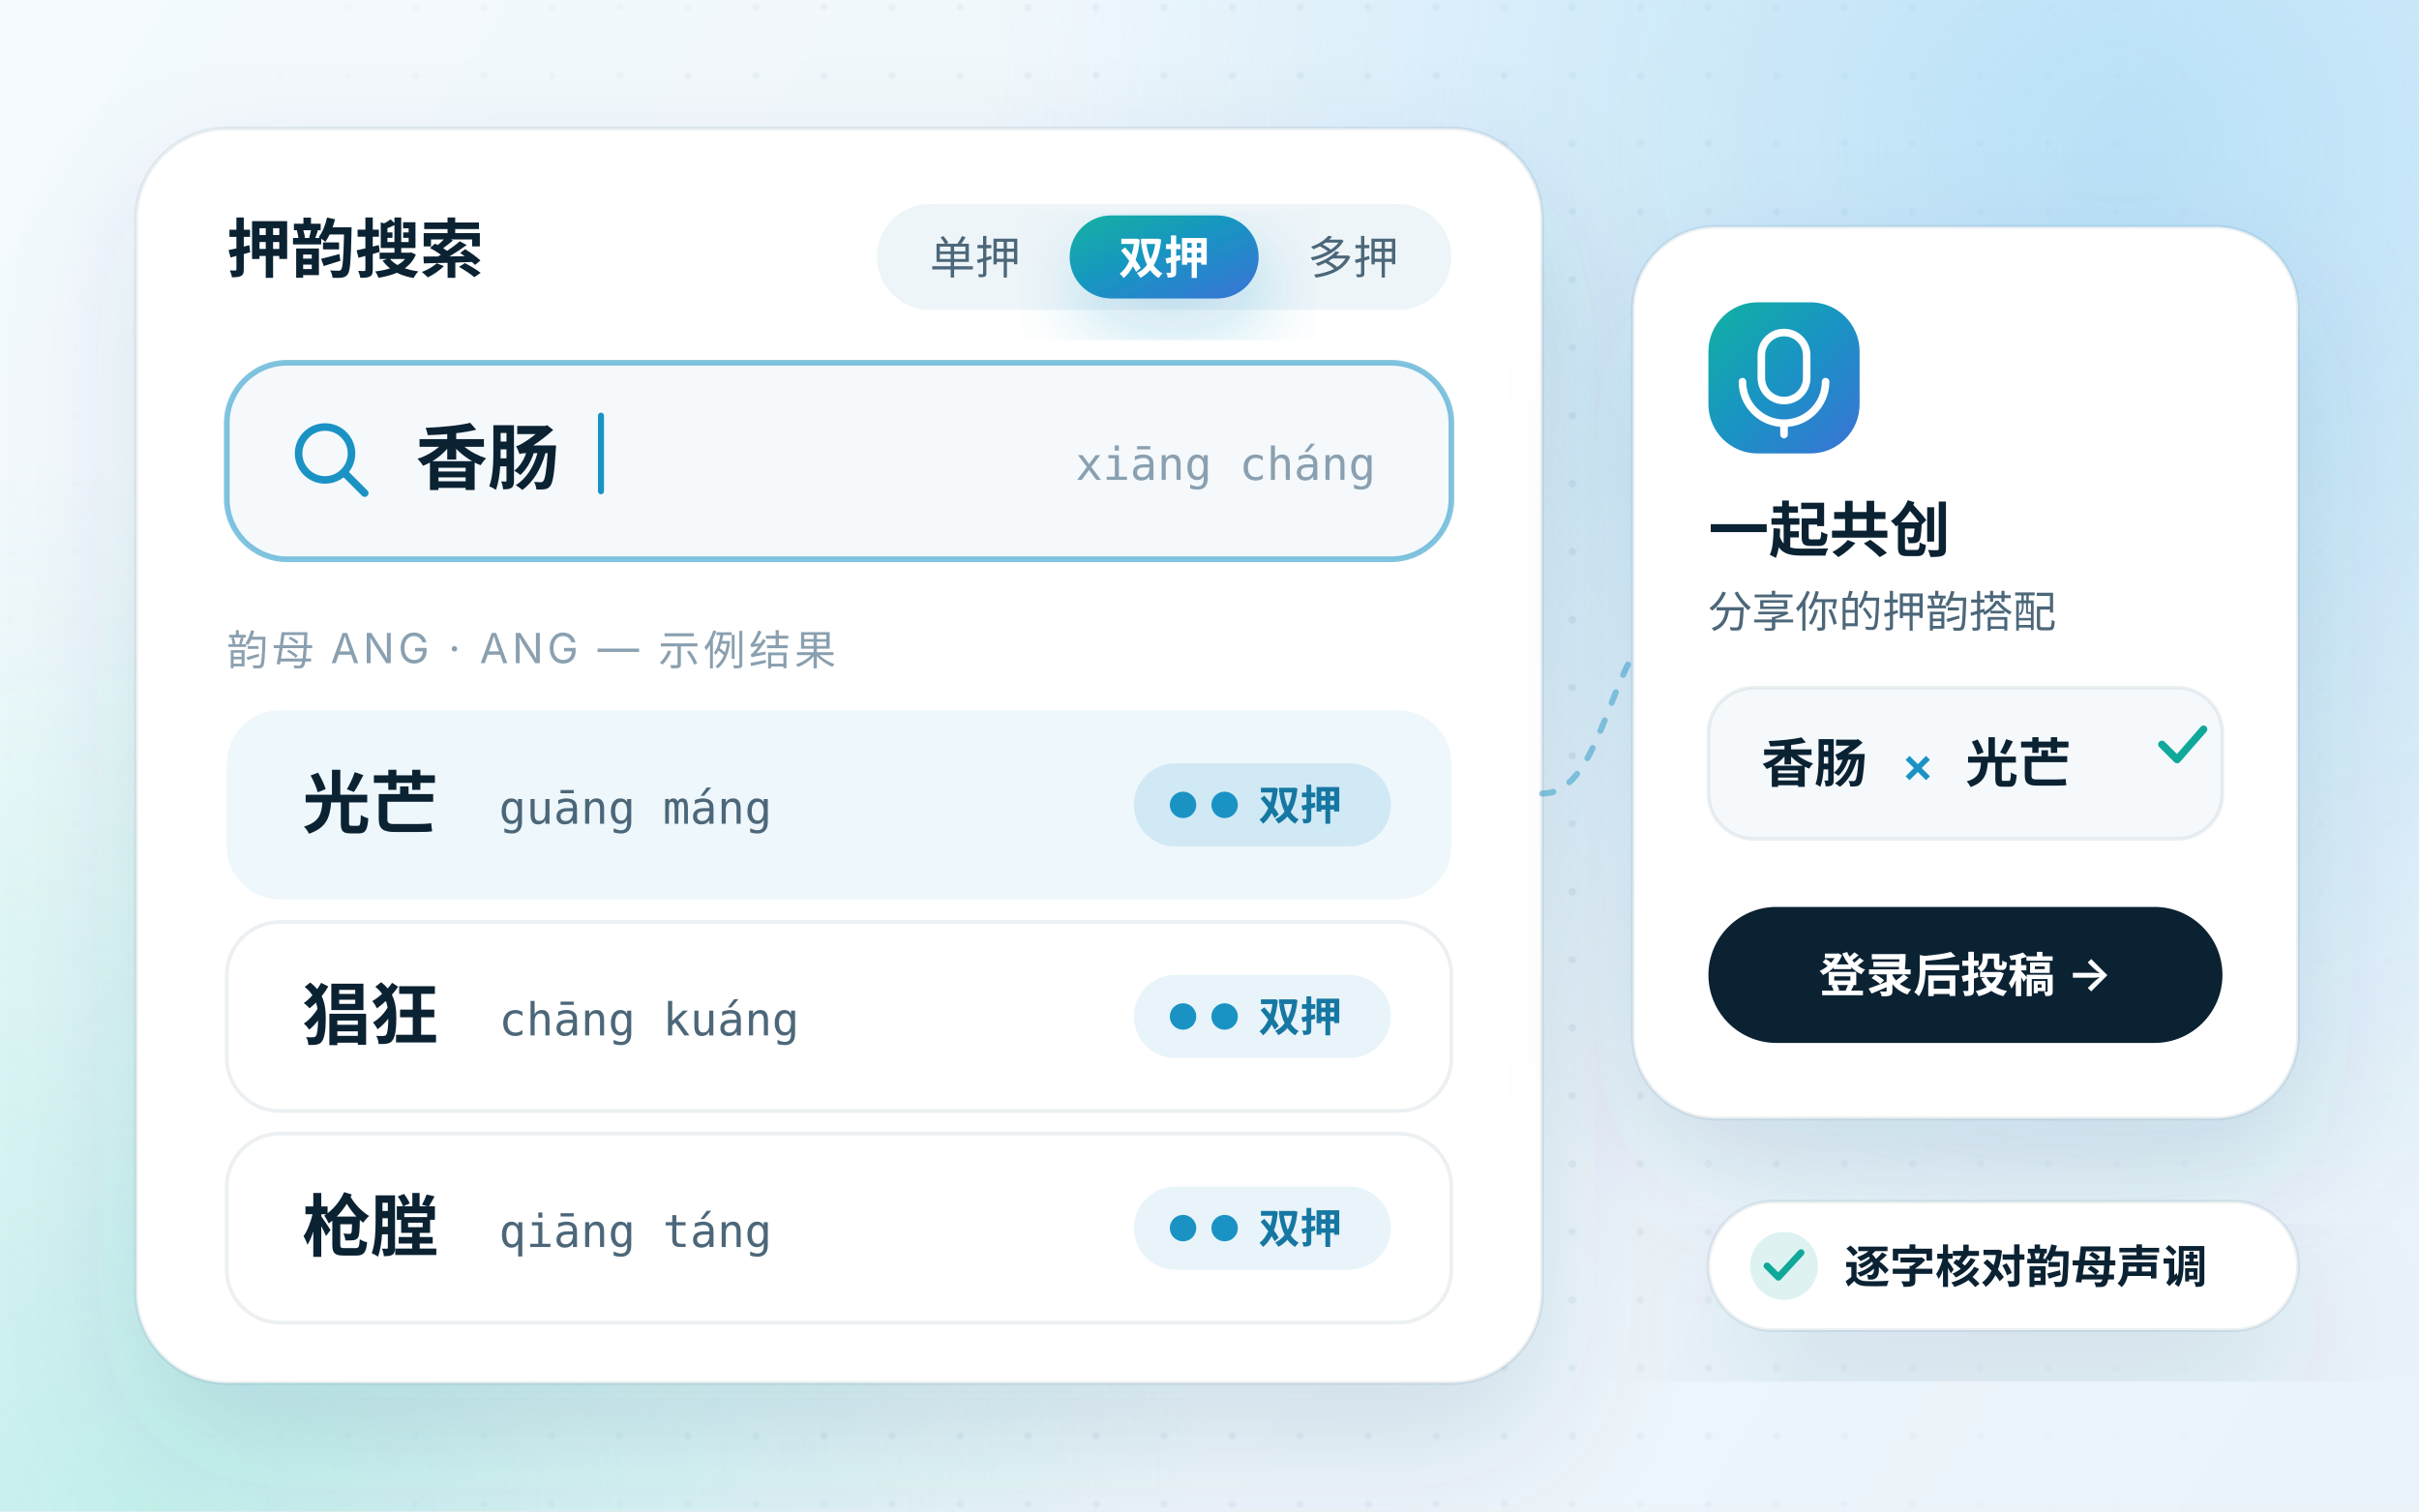
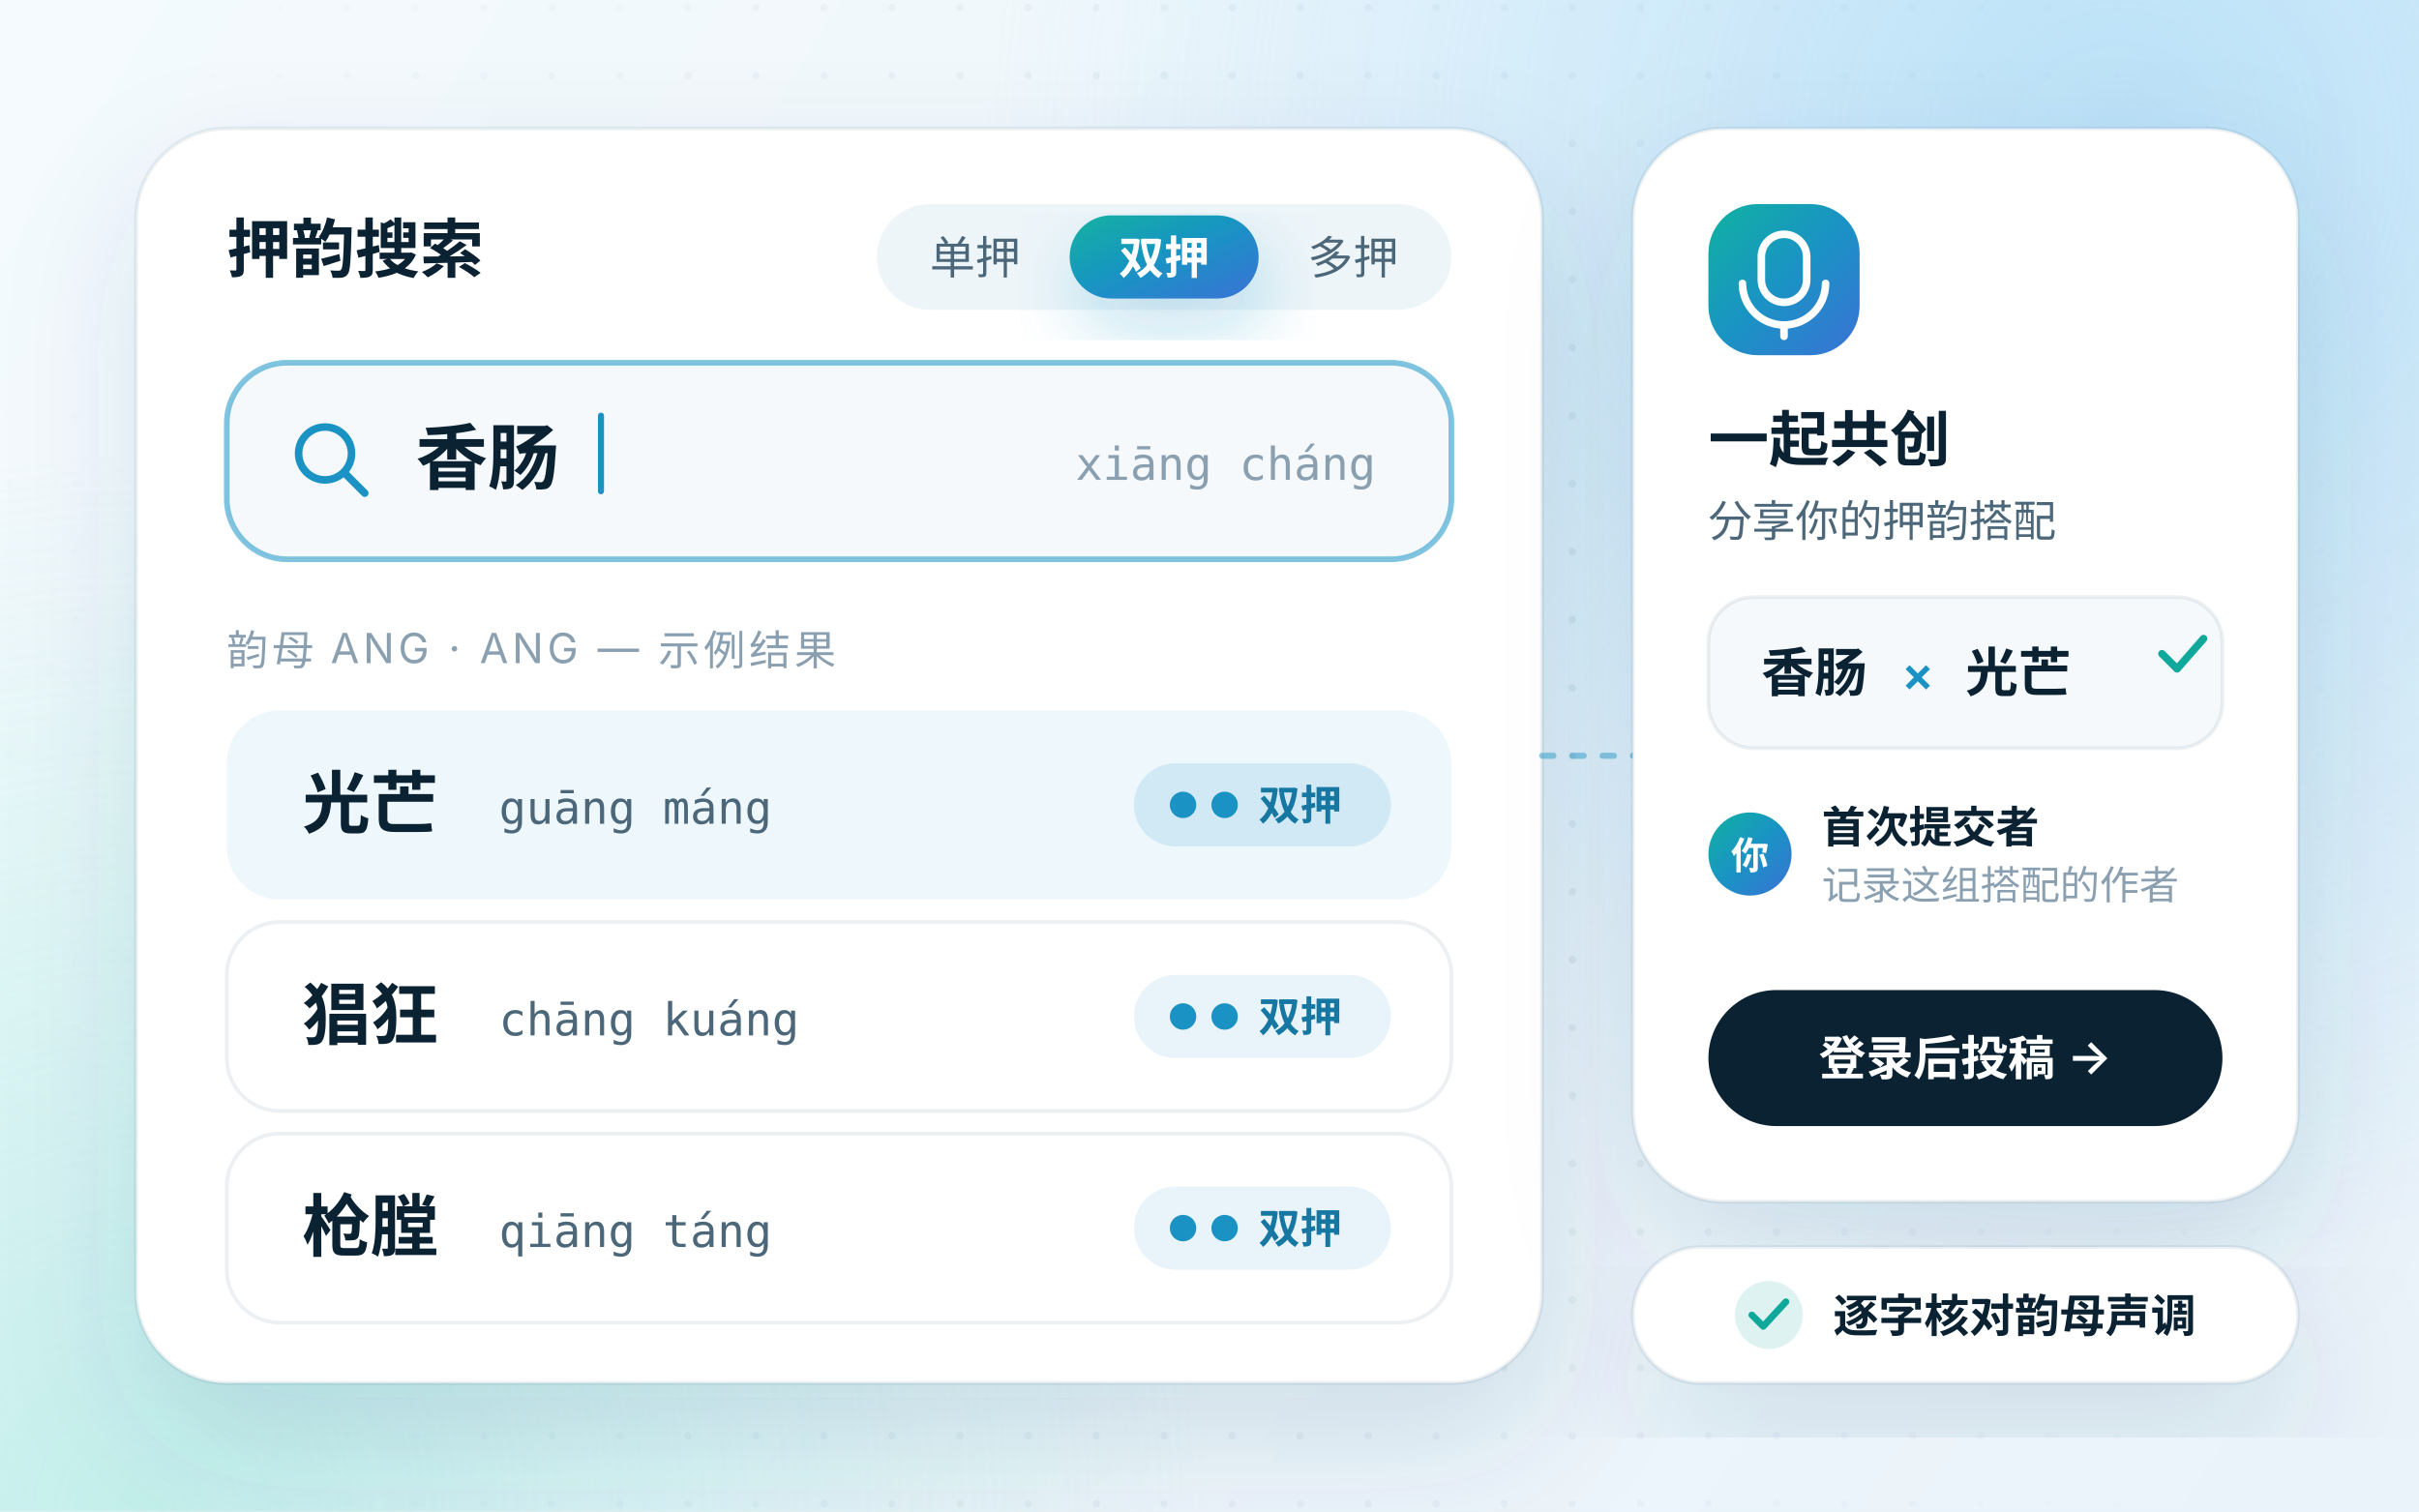
<svg xmlns="http://www.w3.org/2000/svg" viewBox="0 0 640 400" fill="none">
  <defs>
    <linearGradient id="bg" x1="0" y1="0" x2="640" y2="400" gradientUnits="userSpaceOnUse">
      <stop stop-color="#f4fafd" />
      <stop offset="1" stop-color="#eaf3fa" />
    </linearGradient>
    <radialGradient id="glowA" cx="560" cy="40" r="300" gradientUnits="userSpaceOnUse">
      <stop stop-color="#8fd0f4" stop-opacity=".55" />
      <stop offset="1" stop-color="#8fd0f4" stop-opacity="0" />
    </radialGradient>
    <radialGradient id="glowB" cx="40" cy="400" r="280" gradientUnits="userSpaceOnUse">
      <stop stop-color="#7fe2d3" stop-opacity=".4" />
      <stop offset="1" stop-color="#7fe2d3" stop-opacity="0" />
    </radialGradient>
    <linearGradient id="brand" x1="0" y1="0" x2="1" y2="1">
      <stop stop-color="#10b2a1" />
      <stop offset=".5" stop-color="#1a93c4" />
      <stop offset="1" stop-color="#3a72d6" />
    </linearGradient>
    <pattern id="dots" width="18" height="18" patternUnits="userSpaceOnUse">
      <circle cx="2" cy="2" r="1" fill="#10425f" fill-opacity=".1" />
    </pattern>
    <radialGradient id="fade" cx="320" cy="200" r="340" gradientUnits="userSpaceOnUse">
      <stop stop-color="#fff" />
      <stop offset="1" stop-color="#fff" stop-opacity="0" />
    </radialGradient>
    <mask id="dotMask">
      <rect width="640" height="400" fill="url(#fade)" />
    </mask>
    <filter id="shadow" x="-30%" y="-30%" width="160%" height="170%">
      <feDropShadow dy="1" stdDeviation="1.2" flood-color="#0f3247" flood-opacity=".06" />
      <feDropShadow dy="16" stdDeviation="18" flood-color="#14506f" flood-opacity=".13" />
    </filter>
    <filter id="lift" x="-30%" y="-40%" width="160%" height="190%">
      <feDropShadow dy="8" stdDeviation="10" flood-color="#1a93c4" flood-opacity=".28" />
    </filter>
  </defs>
  <rect width="640" height="400" fill="url(#bg)" />
  <rect width="640" height="400" fill="url(#glowA)" />
  <rect width="640" height="400" fill="url(#glowB)" />
  <rect width="640" height="400" fill="url(#dots)" mask="url(#dotMask)" />
  <g font-family="Inter,-apple-system,PingFang SC,Microsoft YaHei,sans-serif" stroke-linecap="round" stroke-linejoin="round">
    <rect x="36" y="34" width="372" height="332" rx="24" fill="#fff" stroke="#10425f" stroke-opacity=".08" filter="url(#shadow)" />
    <text x="60" y="72" fill="#0b2233" font-size="17" font-weight="650">押韵搜索</text>
    <rect x="232" y="54" width="152" height="28" rx="14" fill="#eef5f9" />
    <rect x="283" y="57" width="50" height="22" rx="11" fill="url(#brand)" filter="url(#lift)" />
    <text x="258" y="72.5" fill="#4c6779" font-size="12" text-anchor="middle">单押</text>
    <text x="308" y="72.5" fill="#fff" font-size="12" font-weight="600" text-anchor="middle">双押</text>
    <text x="358" y="72.5" fill="#4c6779" font-size="12" text-anchor="middle">多押</text>
    <rect x="60" y="96" width="324" height="52" rx="16" fill="#f5f9fc" stroke="#1a93c4" stroke-opacity=".55" stroke-width="1.5" />
    <circle cx="86" cy="120" r="7" stroke="#1a93c4" stroke-width="2" />
    <path d="m91.5 125.5 5 5" stroke="#1a93c4" stroke-width="2" />
    <text x="110" y="128" fill="#0b2233" font-size="19" font-weight="600">香肠</text>
    <path d="M159 110v20" stroke="#1a93c4" stroke-width="1.6" />
    <text x="364" y="127" fill="#8aa0b0" font-size="12" font-family="JetBrains Mono,SF Mono,Menlo,monospace" text-anchor="end">xiāng cháng</text>
    <text x="60" y="176" fill="#8aa0b0" font-size="11" letter-spacing="1">韵母 ANG · ANG  —  示例结果</text>
    <g>
      <rect x="60" y="188" width="324" height="50" rx="14" fill="#eef7fb" />
      <text x="80" y="219" fill="#0b2233" font-size="18" font-weight="650">光芒</text>
      <text x="132" y="218" fill="#4c6779" font-size="12" font-family="JetBrains Mono,SF Mono,Menlo,monospace">guāng máng</text>
      <rect x="300" y="202" width="68" height="22" rx="11" fill="#1a93c4" fill-opacity=".14" />
      <circle cx="313" cy="213" r="3.5" fill="#1a93c4" />
      <circle cx="324" cy="213" r="3.5" fill="#1a93c4" />
      <text x="333" y="217" fill="#1677a3" font-size="11" font-weight="600">双押</text>
    </g>
    <g>
      <rect x="60" y="244" width="324" height="50" rx="14" fill="#fff" stroke="#10425f" stroke-opacity=".08" />
      <text x="80" y="275" fill="#0b2233" font-size="18" font-weight="650">猖狂</text>
      <text x="132" y="274" fill="#4c6779" font-size="12" font-family="JetBrains Mono,SF Mono,Menlo,monospace">chāng kuáng</text>
      <rect x="300" y="258" width="68" height="22" rx="11" fill="#1a93c4" fill-opacity=".1" />
      <circle cx="313" cy="269" r="3.5" fill="#1a93c4" />
      <circle cx="324" cy="269" r="3.5" fill="#1a93c4" />
      <text x="333" y="273" fill="#1677a3" font-size="11" font-weight="600">双押</text>
    </g>
    <g>
      <rect x="60" y="300" width="324" height="50" rx="14" fill="#fff" stroke="#10425f" stroke-opacity=".08" />
      <text x="80" y="331" fill="#0b2233" font-size="18" font-weight="650">枪膛</text>
      <text x="132" y="330" fill="#4c6779" font-size="12" font-family="JetBrains Mono,SF Mono,Menlo,monospace">qiāng táng</text>
      <rect x="300" y="314" width="68" height="22" rx="11" fill="#1a93c4" fill-opacity=".1" />
      <circle cx="313" cy="325" r="3.5" fill="#1a93c4" />
      <circle cx="324" cy="325" r="3.5" fill="#1a93c4" />
      <text x="333" y="329" fill="#1677a3" font-size="11" font-weight="600">双押</text>
    </g>
-     <path d="M408 210c18 0 18-46 36-46" stroke="#1a93c4" stroke-opacity=".45" stroke-width="1.6" stroke-dasharray="3 5" />
-     <circle cx="444" cy="164" r="4" fill="#fff" stroke="#1a93c4" stroke-width="1.6" />
-     <rect x="432" y="60" width="176" height="236" rx="22" fill="#fff" stroke="#10425f" stroke-opacity=".08" filter="url(#shadow)" />
-     <rect x="452" y="80" width="40" height="40" rx="13" fill="url(#brand)" />
-     <rect x="466" y="88" width="12" height="18" rx="6" stroke="#fff" stroke-width="2" />
-     <path d="M461 101a11 11 0 0 0 22 0M472 112v3" stroke="#fff" stroke-width="2" />
-     <text x="452" y="146" fill="#0b2233" font-size="16" font-weight="650">一起共创</text>
-     <text x="452" y="166" fill="#4c6779" font-size="11.5">分享你的押韵搭配</text>
-     <rect x="452" y="182" width="136" height="40" rx="12" fill="#f5f9fc" stroke="#10425f" stroke-opacity=".08" />
-     <text x="466" y="207" fill="#0b2233" font-size="14" font-weight="600">香肠</text>
-     <text x="503" y="207" fill="#1a93c4" font-size="13" font-weight="600">×</text>
-     <text x="520" y="207" fill="#0b2233" font-size="14" font-weight="600">光芒</text>
-     <path d="M572 197l4 4 7-8" stroke="#10a89a" stroke-width="2" />
-     <rect x="452" y="240" width="136" height="36" rx="18" fill="#0b2233" />
-     <text x="520" y="262.5" fill="#fff" font-size="12.5" font-weight="600" text-anchor="middle">登录后投稿 →</text>
-     <rect x="452" y="318" width="156" height="34" rx="17" fill="#fff" stroke="#10425f" stroke-opacity=".08" filter="url(#shadow)" />
-     <circle cx="472" cy="335" r="9" fill="#10a89a" fill-opacity=".14" />
-     <path d="m467.5 335 3 3 6-6.5" stroke="#10a89a" stroke-width="1.8" />
-     <text x="488" y="339.5" fill="#0b2233" font-size="12" font-weight="550">逐字核对韵母声调</text>
+     <path d="M408 200h24" stroke="#1a93c4" stroke-opacity=".45" stroke-width="1.6" stroke-dasharray="3 5" />
+     <rect x="432" y="34" width="176" height="284" rx="24" fill="#fff" stroke="#10425f" stroke-opacity=".08" filter="url(#shadow)" />
+     <rect x="452" y="54" width="40" height="40" rx="13" fill="url(#brand)" />
+     <rect x="466" y="62" width="12" height="18" rx="6" stroke="#fff" stroke-width="2" />
+     <path d="M461 75a11 11 0 0 0 22 0M472 86v3" stroke="#fff" stroke-width="2" />
+     <text x="452" y="122" fill="#0b2233" font-size="16" font-weight="650">一起共创</text>
+     <text x="452" y="142" fill="#4c6779" font-size="11.5">分享你的押韵搭配</text>
+     <rect x="452" y="158" width="136" height="40" rx="12" fill="#f5f9fc" stroke="#10425f" stroke-opacity=".08" />
+     <text x="466" y="183" fill="#0b2233" font-size="14" font-weight="600">香肠</text>
+     <text x="503" y="183" fill="#1a93c4" font-size="13" font-weight="600">×</text>
+     <text x="520" y="183" fill="#0b2233" font-size="14" font-weight="600">光芒</text>
+     <path d="M572 173l4 4 7-8" stroke="#10a89a" stroke-width="2" />
+     <circle cx="463" cy="226" r="11" fill="url(#brand)" />
+     <text x="463" y="230" fill="#fff" font-size="10" font-weight="700" text-anchor="middle">你</text>
+     <text x="482" y="223" fill="#0b2233" font-size="11.5" font-weight="600">首次提交者</text>
+     <text x="482" y="238" fill="#8aa0b0" font-size="10.5">记录这组搭配的作者</text>
+     <rect x="452" y="262" width="136" height="36" rx="18" fill="#0b2233" />
+     <text x="520" y="284.5" fill="#fff" font-size="12.5" font-weight="600" text-anchor="middle">登录后投稿 →</text>
+     <rect x="432" y="330" width="176" height="36" rx="18" fill="#fff" stroke="#10425f" stroke-opacity=".08" filter="url(#shadow)" />
+     <circle cx="468" cy="348" r="9" fill="#10a89a" fill-opacity=".14" />
+     <path d="m463.5 348 3 3 6-6.5" stroke="#10a89a" stroke-width="1.8" />
+     <text x="485" y="352.5" fill="#0b2233" font-size="12" font-weight="550">逐字核对韵母声调</text>
  </g>
</svg>
